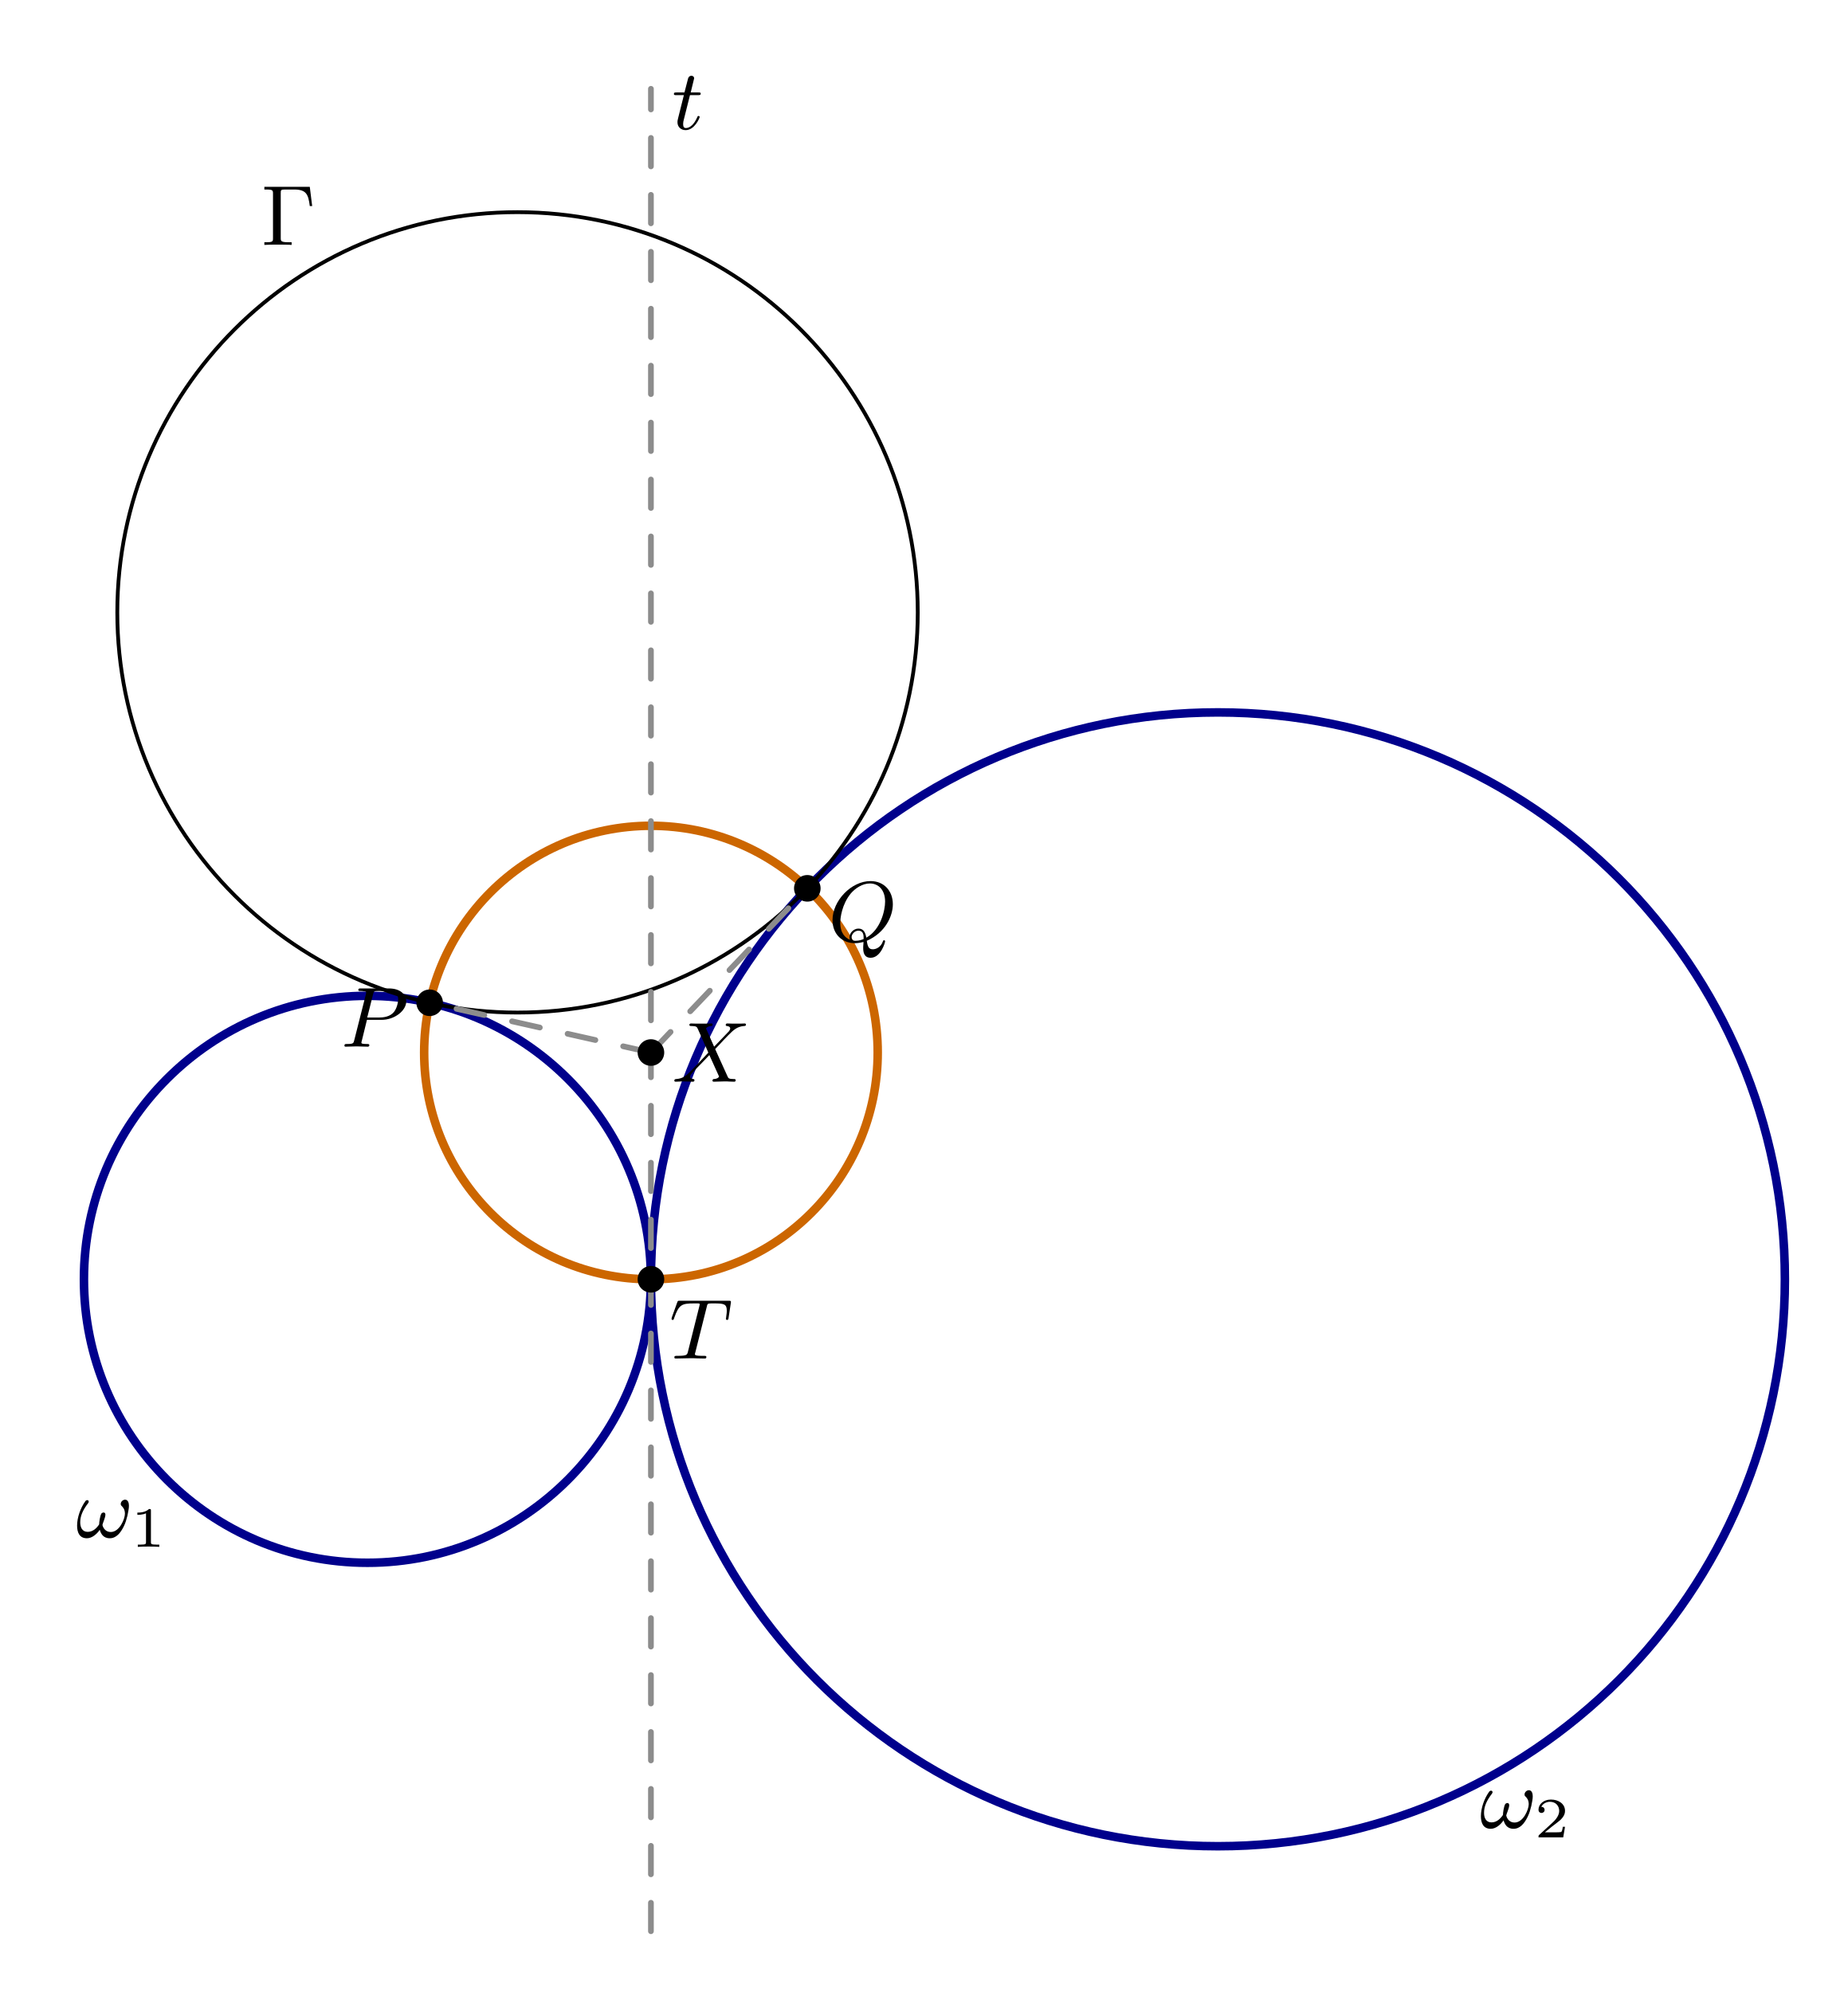
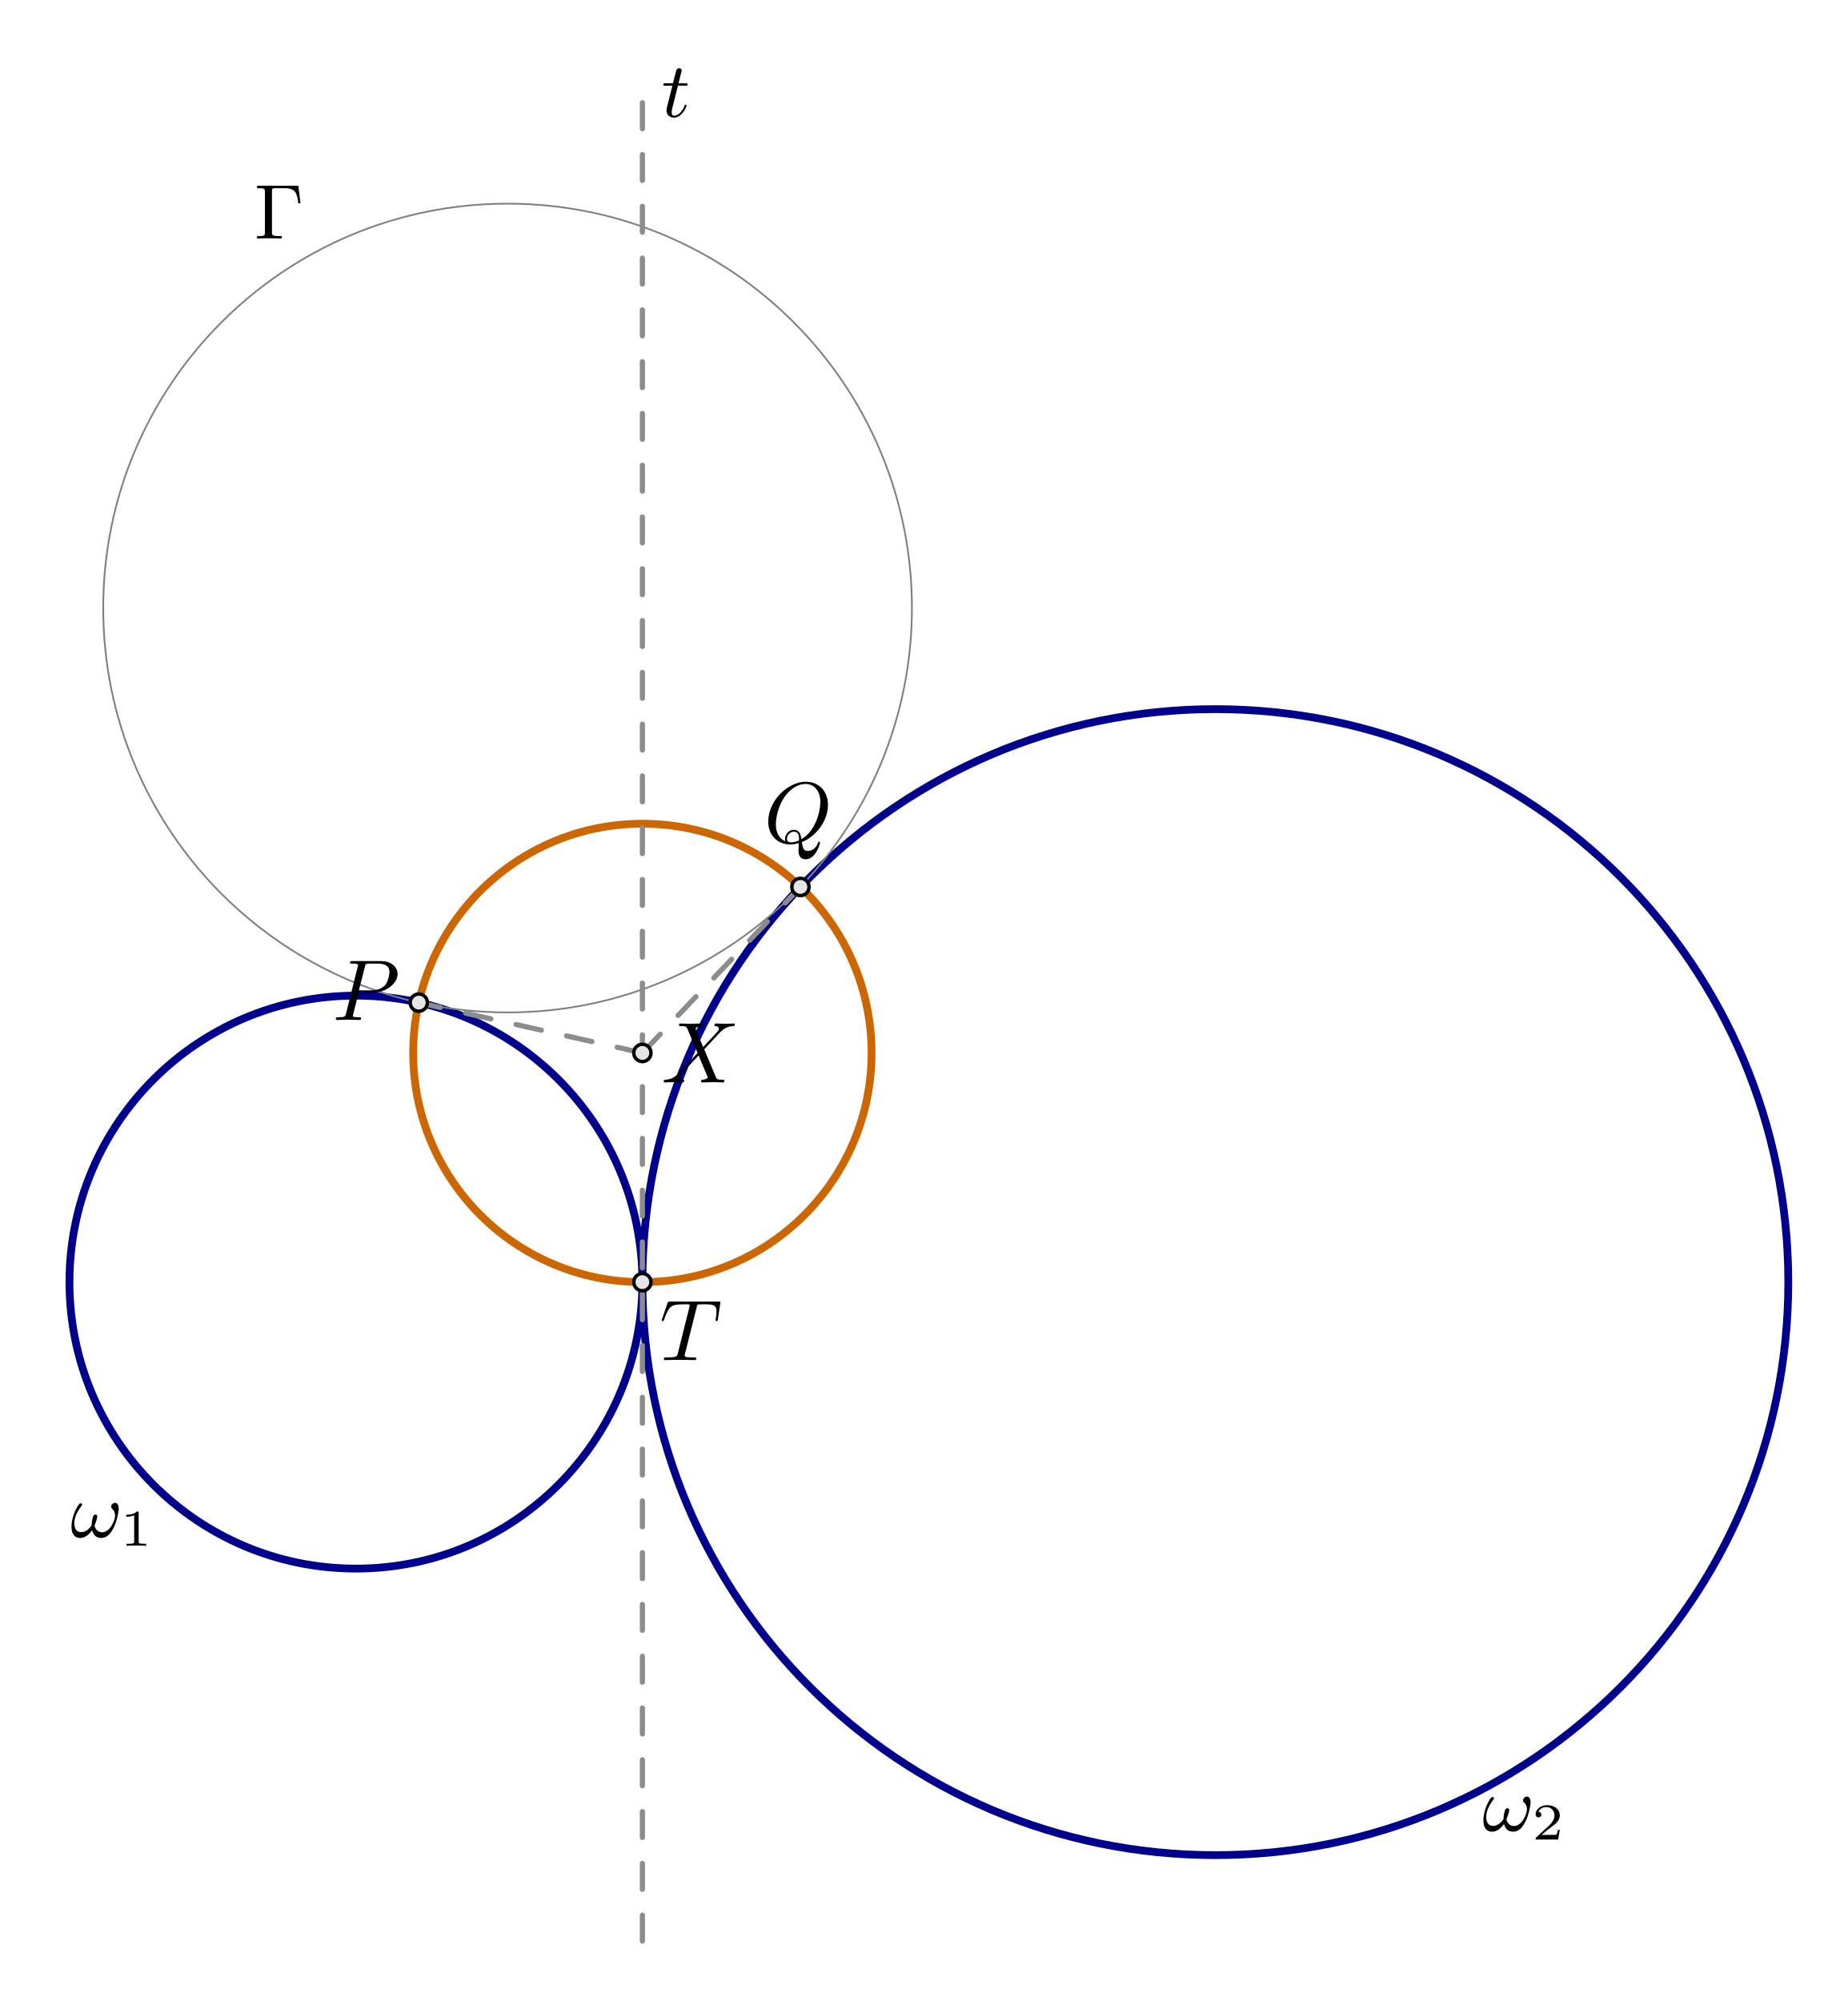
- <svg xmlns="http://www.w3.org/2000/svg" xmlns:xlink="http://www.w3.org/1999/xlink" width="193.824" height="208.981" viewBox="0 0 193.824 208.981">
+ <svg xmlns="http://www.w3.org/2000/svg" xmlns:xlink="http://www.w3.org/1999/xlink" width="212.723" height="230.356" viewBox="0 0 212.723 230.356">
  <defs>
    <g>
      <g id="glyph-0-0">
-         <path d="M 3.938 -5.453 C 3.984 -5.656 4 -5.734 4.156 -5.766 C 4.219 -5.781 4.516 -5.781 4.703 -5.781 C 5.734 -5.781 6.031 -5.719 6.031 -5.016 C 6.031 -4.906 6.031 -4.766 5.953 -4.25 L 5.938 -4.172 C 5.938 -4.109 5.984 -4.047 6.062 -4.047 C 6.172 -4.047 6.203 -4.125 6.219 -4.266 L 6.453 -5.812 C 6.453 -5.859 6.469 -5.906 6.469 -5.938 C 6.469 -6.062 6.375 -6.062 6.203 -6.062 L 1.109 -6.062 C 0.891 -6.062 0.891 -6.047 0.828 -5.875 L 0.266 -4.312 C 0.234 -4.188 0.234 -4.172 0.234 -4.156 C 0.234 -4.125 0.266 -4.047 0.344 -4.047 C 0.453 -4.047 0.469 -4.094 0.516 -4.266 C 1.016 -5.656 1.297 -5.781 2.594 -5.781 L 2.938 -5.781 C 3.188 -5.781 3.188 -5.75 3.188 -5.688 C 3.188 -5.625 3.172 -5.562 3.156 -5.5 L 1.953 -0.703 C 1.875 -0.391 1.844 -0.281 0.891 -0.281 C 0.609 -0.281 0.531 -0.281 0.531 -0.109 C 0.531 0 0.641 0 0.688 0 C 0.906 0 1.172 -0.016 1.422 -0.016 C 1.672 -0.016 1.922 -0.031 2.172 -0.031 C 2.562 -0.031 2.594 -0.031 2.922 -0.016 C 3.031 -0.016 3.625 0 3.703 0 C 3.781 0 3.891 0 3.891 -0.156 C 3.891 -0.281 3.812 -0.281 3.578 -0.281 C 3.359 -0.281 3.25 -0.281 3.016 -0.297 C 2.797 -0.328 2.688 -0.328 2.688 -0.484 C 2.688 -0.531 2.719 -0.594 2.734 -0.656 Z M 3.938 -5.453 " />
+         <path d="M 4.25 -6.031 C 4.312 -6.312 4.359 -6.375 4.469 -6.406 C 4.562 -6.422 4.891 -6.422 5.094 -6.422 C 6.109 -6.422 6.547 -6.375 6.547 -5.609 C 6.547 -5.453 6.516 -5.062 6.469 -4.812 C 6.453 -4.766 6.438 -4.656 6.438 -4.625 C 6.438 -4.562 6.469 -4.484 6.562 -4.484 C 6.672 -4.484 6.688 -4.578 6.703 -4.719 L 6.969 -6.453 C 6.984 -6.484 7 -6.594 7 -6.625 C 7 -6.734 6.891 -6.734 6.734 -6.734 L 1.219 -6.734 C 0.969 -6.734 0.969 -6.719 0.891 -6.531 L 0.297 -4.781 C 0.281 -4.766 0.234 -4.625 0.234 -4.594 C 0.234 -4.547 0.281 -4.484 0.359 -4.484 C 0.453 -4.484 0.469 -4.547 0.531 -4.703 C 1.062 -6.234 1.328 -6.422 2.797 -6.422 L 3.188 -6.422 C 3.453 -6.422 3.453 -6.375 3.453 -6.297 C 3.453 -6.234 3.422 -6.125 3.422 -6.094 L 2.094 -0.781 C 2 -0.422 1.969 -0.312 0.906 -0.312 C 0.547 -0.312 0.484 -0.312 0.484 -0.125 C 0.484 0 0.594 0 0.656 0 C 0.922 0 1.203 -0.016 1.469 -0.016 C 1.75 -0.016 2.031 -0.031 2.312 -0.031 C 2.594 -0.031 2.875 -0.016 3.141 -0.016 C 3.422 -0.016 3.734 0 4 0 C 4.109 0 4.219 0 4.219 -0.203 C 4.219 -0.312 4.141 -0.312 3.891 -0.312 C 3.641 -0.312 3.516 -0.312 3.25 -0.328 C 2.969 -0.359 2.875 -0.391 2.875 -0.547 C 2.875 -0.562 2.875 -0.609 2.922 -0.75 Z M 4.25 -6.031 " />
      </g>
      <g id="glyph-0-1">
-         <path d="M 2.766 -2.812 L 4.266 -2.812 C 5.719 -2.812 6.891 -3.812 6.891 -4.75 C 6.891 -5.469 6.266 -6.109 5.078 -6.109 L 2.125 -6.109 C 1.969 -6.109 1.859 -6.109 1.859 -5.953 C 1.859 -5.844 1.938 -5.844 2.125 -5.844 C 2.172 -5.844 2.328 -5.844 2.469 -5.812 C 2.625 -5.797 2.688 -5.781 2.688 -5.688 C 2.688 -5.641 2.672 -5.609 2.656 -5.5 L 1.438 -0.688 C 1.359 -0.359 1.344 -0.281 0.672 -0.281 C 0.5 -0.281 0.406 -0.281 0.406 -0.109 C 0.406 -0.016 0.469 0 0.531 0 C 0.703 0 0.938 -0.016 1.094 -0.016 C 1.375 -0.031 1.391 -0.031 1.672 -0.031 C 1.953 -0.031 1.984 -0.031 2.25 -0.016 C 2.422 -0.016 2.656 0 2.828 0 C 2.891 0 3.016 0 3.016 -0.156 C 3.016 -0.281 2.922 -0.281 2.734 -0.281 C 2.688 -0.281 2.531 -0.281 2.391 -0.297 C 2.188 -0.328 2.188 -0.359 2.188 -0.438 C 2.188 -0.469 2.188 -0.484 2.234 -0.641 Z M 3.406 -5.484 C 3.484 -5.812 3.516 -5.844 3.891 -5.844 L 4.797 -5.844 C 5.484 -5.844 6.047 -5.625 6.047 -4.969 C 6.047 -4.781 5.938 -3.938 5.484 -3.516 C 5.281 -3.328 4.875 -3.062 4.094 -3.062 L 2.797 -3.062 Z M 3.406 -5.484 " />
+         <path d="M 3.016 -3.141 L 4.703 -3.141 C 6.109 -3.141 7.5 -4.172 7.5 -5.281 C 7.5 -6.047 6.844 -6.781 5.531 -6.781 L 2.312 -6.781 C 2.125 -6.781 2.016 -6.781 2.016 -6.594 C 2.016 -6.484 2.109 -6.484 2.312 -6.484 C 2.438 -6.484 2.609 -6.469 2.734 -6.453 C 2.891 -6.438 2.953 -6.406 2.953 -6.297 C 2.953 -6.266 2.938 -6.234 2.906 -6.109 L 1.578 -0.781 C 1.484 -0.391 1.453 -0.312 0.672 -0.312 C 0.5 -0.312 0.391 -0.312 0.391 -0.125 C 0.391 0 0.516 0 0.547 0 C 0.828 0 1.531 -0.031 1.812 -0.031 C 2.016 -0.031 2.234 -0.016 2.438 -0.016 C 2.656 -0.016 2.875 0 3.094 0 C 3.156 0 3.297 0 3.297 -0.203 C 3.297 -0.312 3.203 -0.312 3.016 -0.312 C 2.641 -0.312 2.359 -0.312 2.359 -0.484 C 2.359 -0.547 2.391 -0.594 2.391 -0.656 Z M 3.734 -6.109 C 3.812 -6.453 3.828 -6.484 4.266 -6.484 L 5.219 -6.484 C 6.047 -6.484 6.562 -6.219 6.562 -5.531 C 6.562 -5.141 6.375 -4.281 5.984 -3.922 C 5.484 -3.484 4.891 -3.406 4.453 -3.406 L 3.047 -3.406 Z M 3.734 -6.109 " />
      </g>
      <g id="glyph-0-2">
-         <path d="M 3.688 0.359 C 3.672 0.469 3.672 0.594 3.672 0.703 C 3.672 1.125 3.75 1.734 4.453 1.734 C 5.516 1.734 5.969 0.141 5.969 0 C 5.969 -0.047 5.922 -0.109 5.859 -0.109 C 5.781 -0.109 5.766 -0.047 5.734 0.016 C 5.531 0.625 5.016 0.844 4.688 0.844 C 4.266 0.844 4.141 0.594 4.047 -0.047 C 6 -0.891 6.781 -2.656 6.781 -3.875 C 6.781 -5.297 5.844 -6.312 4.438 -6.312 C 2.422 -6.312 0.453 -4.25 0.453 -2.219 C 0.453 -0.75 1.453 0.203 2.812 0.203 C 3.172 0.203 3.547 0.109 3.703 0.078 Z M 2.281 -0.156 C 1.859 -0.328 1.266 -0.781 1.266 -1.938 C 1.266 -2.422 1.422 -3.859 2.375 -5.016 C 2.844 -5.562 3.594 -6.062 4.375 -6.062 C 5.25 -6.062 5.969 -5.406 5.969 -4.156 C 5.969 -3.266 5.531 -1.234 4 -0.375 C 3.906 -0.859 3.75 -1.328 3.172 -1.328 C 2.672 -1.328 2.234 -0.875 2.234 -0.422 C 2.234 -0.344 2.25 -0.219 2.281 -0.156 Z M 3.719 -0.234 C 3.594 -0.172 3.234 -0.047 2.875 -0.047 C 2.75 -0.047 2.453 -0.047 2.453 -0.422 C 2.453 -0.75 2.781 -1.109 3.172 -1.109 C 3.703 -1.109 3.719 -0.625 3.719 -0.234 Z M 3.719 -0.234 " />
+         <path d="M 4.359 -0.062 C 5.891 -0.641 7.359 -2.422 7.359 -4.328 C 7.359 -5.938 6.297 -7 4.812 -7 C 2.672 -7 0.484 -4.75 0.484 -2.438 C 0.484 -0.781 1.594 0.219 3.031 0.219 C 3.281 0.219 3.625 0.172 4 0.062 C 3.969 0.688 3.969 0.703 3.969 0.828 C 3.969 1.156 3.969 1.922 4.797 1.922 C 5.969 1.922 6.453 0.109 6.453 0 C 6.453 -0.062 6.375 -0.094 6.344 -0.094 C 6.266 -0.094 6.234 -0.047 6.219 0.016 C 5.984 0.719 5.406 0.969 5.062 0.969 C 4.594 0.969 4.453 0.703 4.359 -0.062 Z M 2.469 -0.141 C 1.703 -0.453 1.359 -1.219 1.359 -2.109 C 1.359 -2.797 1.625 -4.219 2.375 -5.281 C 3.094 -6.297 4.031 -6.75 4.766 -6.75 C 5.75 -6.75 6.484 -5.984 6.484 -4.656 C 6.484 -3.656 5.969 -1.328 4.297 -0.391 C 4.25 -0.75 4.156 -1.469 3.422 -1.469 C 2.906 -1.469 2.422 -0.969 2.422 -0.453 C 2.422 -0.266 2.469 -0.156 2.469 -0.141 Z M 3.094 -0.031 C 2.953 -0.031 2.641 -0.031 2.641 -0.453 C 2.641 -0.859 3.016 -1.25 3.422 -1.25 C 3.844 -1.25 4.031 -1.016 4.031 -0.406 C 4.031 -0.266 4.031 -0.25 3.922 -0.203 C 3.672 -0.094 3.375 -0.031 3.094 -0.031 Z M 3.094 -0.031 " />
      </g>
      <g id="glyph-0-3">
-         <path d="M 4.547 -3.422 C 4.766 -3.641 5.297 -4.219 5.5 -4.438 C 5.594 -4.531 5.812 -4.766 5.906 -4.859 C 6.469 -5.422 6.828 -5.781 7.578 -5.844 C 7.688 -5.844 7.781 -5.859 7.781 -6 C 7.781 -6.031 7.75 -6.109 7.656 -6.109 C 7.594 -6.109 7.297 -6.094 7.25 -6.094 C 7.156 -6.094 6.953 -6.094 6.812 -6.094 C 6.656 -6.094 6.484 -6.094 6.328 -6.094 C 6.156 -6.094 5.984 -6.109 5.828 -6.109 C 5.781 -6.109 5.656 -6.109 5.656 -5.953 C 5.656 -5.844 5.766 -5.844 5.781 -5.844 C 5.859 -5.828 6.125 -5.812 6.125 -5.578 C 6.125 -5.422 5.922 -5.203 5.906 -5.203 L 4.438 -3.672 L 3.641 -5.469 C 3.594 -5.547 3.594 -5.562 3.594 -5.578 C 3.594 -5.625 3.75 -5.812 4.125 -5.844 C 4.172 -5.844 4.281 -5.844 4.281 -6 C 4.281 -6.078 4.219 -6.109 4.141 -6.109 C 3.969 -6.109 3.766 -6.094 3.578 -6.094 C 3.406 -6.094 3.219 -6.094 3.031 -6.094 C 2.734 -6.094 2.719 -6.094 2.5 -6.094 L 2.016 -6.109 C 1.984 -6.109 1.844 -6.109 1.844 -5.953 C 1.844 -5.844 1.953 -5.844 2.062 -5.844 C 2.594 -5.844 2.625 -5.734 2.719 -5.562 L 3.781 -3.172 C 3.781 -3.156 3.828 -3.062 3.828 -3.047 C 3.828 -3.031 2.672 -1.828 2.547 -1.688 C 2.438 -1.594 2.219 -1.328 2.109 -1.234 C 1.562 -0.688 1.219 -0.328 0.469 -0.281 C 0.359 -0.266 0.266 -0.266 0.266 -0.109 C 0.266 -0.062 0.297 0 0.391 0 C 0.438 0 0.75 -0.016 0.797 -0.016 C 0.875 -0.031 1.078 -0.031 1.234 -0.031 C 1.391 -0.031 1.562 -0.016 1.719 -0.016 C 1.875 -0.016 2.047 0 2.203 0 C 2.25 0 2.375 0 2.375 -0.156 C 2.375 -0.266 2.281 -0.281 2.25 -0.281 C 2.188 -0.281 1.922 -0.297 1.922 -0.531 C 1.922 -0.688 2.016 -0.797 2.297 -1.094 L 2.984 -1.797 L 3.469 -2.297 C 3.641 -2.469 3.875 -2.719 3.938 -2.797 L 4.906 -0.656 C 4.953 -0.562 4.953 -0.547 4.953 -0.531 C 4.953 -0.5 4.812 -0.297 4.422 -0.281 C 4.375 -0.281 4.266 -0.266 4.266 -0.109 C 4.266 -0.031 4.328 0 4.406 0 C 4.578 0 4.797 -0.016 4.969 -0.016 C 5.141 -0.016 5.328 -0.031 5.516 -0.031 C 5.812 -0.031 5.828 -0.031 6.047 -0.016 L 6.531 0 C 6.578 0 6.703 0 6.703 -0.156 C 6.703 -0.281 6.594 -0.281 6.484 -0.281 C 5.969 -0.281 5.922 -0.375 5.844 -0.562 Z M 4.547 -3.422 " />
-       </g>
-       <g id="glyph-0-4">
-         <path d="M 5.562 -3.312 C 5.562 -3.578 5.484 -3.953 5.156 -3.953 C 4.922 -3.953 4.703 -3.734 4.703 -3.516 C 4.703 -3.359 4.75 -3.344 4.812 -3.281 C 4.938 -3.156 5.141 -2.938 5.141 -2.484 C 5.141 -1.938 4.578 -0.562 3.656 -0.562 C 3.156 -0.562 2.875 -0.922 2.781 -1.297 C 2.781 -1.422 3.094 -2.062 3.094 -2.391 C 3.094 -2.5 3.031 -2.609 2.906 -2.609 C 2.828 -2.609 2.75 -2.578 2.688 -2.516 C 2.531 -2.297 2.438 -1.578 2.438 -1.359 C 2.156 -0.938 1.766 -0.578 1.234 -0.578 C 0.656 -0.578 0.453 -1.062 0.453 -1.578 C 0.453 -2.25 0.719 -2.859 1.297 -3.609 C 1.344 -3.688 1.344 -3.719 1.344 -3.766 C 1.344 -3.844 1.266 -3.906 1.188 -3.906 C 1.094 -3.906 1.016 -3.844 0.969 -3.766 C 0.484 -3.078 0.125 -2.094 0.125 -1.234 C 0.125 -0.531 0.359 0.094 1.156 0.094 C 1.719 0.094 2.234 -0.391 2.5 -0.797 C 2.609 -0.438 2.828 0.094 3.547 0.094 C 4.234 0.094 4.688 -0.469 5.031 -1.172 C 5.203 -1.516 5.312 -1.906 5.406 -2.281 C 5.484 -2.672 5.562 -3.031 5.562 -3.312 Z M 5.562 -3.312 " />
-       </g>
-       <g id="glyph-0-5">
-         <path d="M 1.906 -3.578 L 2.75 -3.578 C 2.922 -3.578 3.031 -3.578 3.031 -3.75 C 3.031 -3.859 2.938 -3.859 2.781 -3.859 L 1.984 -3.859 L 2.344 -5.344 C 2.344 -5.484 2.234 -5.609 2.062 -5.609 C 1.781 -5.609 1.703 -5.344 1.688 -5.25 L 1.328 -3.859 L 0.5 -3.859 C 0.328 -3.859 0.219 -3.859 0.219 -3.703 C 0.219 -3.578 0.312 -3.578 0.469 -3.578 L 1.266 -3.578 L 0.656 -1.141 C 0.594 -0.875 0.594 -0.859 0.594 -0.734 C 0.594 -0.203 1 0.094 1.453 0.094 C 2.391 0.094 2.922 -1.188 2.922 -1.281 C 2.922 -1.328 2.891 -1.391 2.797 -1.391 C 2.719 -1.391 2.703 -1.359 2.641 -1.203 C 2.359 -0.562 1.922 -0.125 1.484 -0.125 C 1.297 -0.125 1.188 -0.234 1.188 -0.531 C 1.188 -0.734 1.219 -0.844 1.25 -0.969 Z M 1.906 -3.578 " />
+         <path d="M 4.812 -4.078 L 3.984 -6.062 C 3.953 -6.141 3.938 -6.188 3.938 -6.188 C 3.938 -6.25 4.109 -6.438 4.516 -6.484 C 4.625 -6.484 4.719 -6.5 4.719 -6.672 C 4.719 -6.781 4.594 -6.781 4.578 -6.781 C 4.156 -6.781 3.734 -6.75 3.312 -6.75 C 3.078 -6.75 2.453 -6.781 2.203 -6.781 C 2.141 -6.781 2.031 -6.781 2.031 -6.594 C 2.031 -6.484 2.125 -6.484 2.25 -6.484 C 2.859 -6.484 2.906 -6.375 3 -6.156 L 4.172 -3.391 L 2.078 -1.141 L 1.953 -1.031 C 1.453 -0.5 1 -0.344 0.484 -0.312 C 0.359 -0.297 0.266 -0.297 0.266 -0.109 C 0.266 -0.094 0.266 0 0.391 0 C 0.703 0 1.031 -0.031 1.328 -0.031 C 1.703 -0.031 2.094 0 2.438 0 C 2.5 0 2.625 0 2.625 -0.203 C 2.625 -0.297 2.531 -0.312 2.5 -0.312 C 2.422 -0.312 2.109 -0.344 2.109 -0.609 C 2.109 -0.781 2.25 -0.938 2.375 -1.062 L 3.391 -2.141 L 4.281 -3.109 L 5.281 -0.734 C 5.328 -0.625 5.344 -0.609 5.344 -0.594 C 5.344 -0.516 5.141 -0.344 4.766 -0.312 C 4.656 -0.297 4.562 -0.281 4.562 -0.125 C 4.562 0 4.672 0 4.703 0 C 4.984 0 5.688 -0.031 5.969 -0.031 C 6.219 -0.031 6.812 0 7.062 0 C 7.141 0 7.25 0 7.25 -0.188 C 7.25 -0.312 7.156 -0.312 7.078 -0.312 C 6.406 -0.312 6.391 -0.344 6.219 -0.75 C 5.828 -1.672 5.172 -3.219 4.938 -3.812 C 5.609 -4.516 6.656 -5.688 6.969 -5.969 C 7.266 -6.219 7.641 -6.453 8.234 -6.484 C 8.375 -6.484 8.453 -6.484 8.453 -6.672 C 8.453 -6.688 8.453 -6.781 8.328 -6.781 C 8.031 -6.781 7.703 -6.75 7.391 -6.75 C 7.031 -6.75 6.641 -6.781 6.297 -6.781 C 6.234 -6.781 6.109 -6.781 6.109 -6.594 C 6.109 -6.516 6.156 -6.484 6.219 -6.484 C 6.312 -6.469 6.625 -6.453 6.625 -6.172 C 6.625 -6.031 6.516 -5.906 6.422 -5.812 Z M 4.812 -4.078 " />
      </g>
      <g id="glyph-1-0">
-         <path d="M 2.141 -3.797 C 2.141 -3.969 2.125 -3.969 1.938 -3.969 C 1.547 -3.594 0.938 -3.594 0.719 -3.594 L 0.719 -3.359 C 0.875 -3.359 1.266 -3.359 1.625 -3.516 L 1.625 -0.5 C 1.625 -0.312 1.625 -0.234 1.016 -0.234 L 0.766 -0.234 L 0.766 0 C 1.094 -0.031 1.547 -0.031 1.891 -0.031 C 2.219 -0.031 2.688 -0.031 3.016 0 L 3.016 -0.234 L 2.75 -0.234 C 2.141 -0.234 2.141 -0.312 2.141 -0.5 Z M 2.141 -3.797 " />
+         <path d="M 5.562 -3.312 C 5.562 -3.562 5.469 -3.953 5.141 -3.953 C 4.922 -3.953 4.688 -3.734 4.688 -3.5 C 4.688 -3.359 4.734 -3.344 4.812 -3.266 C 4.922 -3.156 5.141 -2.938 5.141 -2.484 C 5.141 -1.938 4.562 -0.562 3.656 -0.562 C 3.156 -0.562 2.875 -0.922 2.781 -1.297 C 2.781 -1.406 3.094 -2.062 3.094 -2.391 C 3.094 -2.5 3.031 -2.609 2.891 -2.609 C 2.828 -2.609 2.75 -2.578 2.688 -2.516 C 2.516 -2.297 2.438 -1.578 2.438 -1.344 C 2.141 -0.938 1.766 -0.578 1.234 -0.578 C 0.656 -0.578 0.453 -1.062 0.453 -1.578 C 0.453 -2.25 0.719 -2.844 1.281 -3.609 C 1.344 -3.672 1.344 -3.703 1.344 -3.75 C 1.344 -3.828 1.266 -3.906 1.188 -3.906 C 1.094 -3.906 1.016 -3.828 0.969 -3.766 C 0.484 -3.078 0.125 -2.078 0.125 -1.219 C 0.125 -0.531 0.359 0.094 1.156 0.094 C 1.719 0.094 2.219 -0.391 2.5 -0.797 C 2.609 -0.422 2.828 0.094 3.547 0.094 C 4.234 0.094 4.688 -0.469 5.016 -1.172 C 5.188 -1.516 5.297 -1.906 5.391 -2.266 C 5.484 -2.656 5.562 -3.031 5.562 -3.312 Z M 5.562 -3.312 " />
      </g>
      <g id="glyph-1-1">
-         <path d="M 3.219 -1.109 L 2.984 -1.109 C 2.984 -1.031 2.922 -0.641 2.828 -0.578 C 2.781 -0.531 2.297 -0.531 2.219 -0.531 L 1.109 -0.531 L 1.875 -1.156 C 2.078 -1.312 2.609 -1.703 2.781 -1.875 C 2.969 -2.062 3.219 -2.359 3.219 -2.781 C 3.219 -3.531 2.531 -3.969 1.734 -3.969 C 0.969 -3.969 0.438 -3.469 0.438 -2.906 C 0.438 -2.594 0.688 -2.562 0.75 -2.562 C 0.906 -2.562 1.078 -2.672 1.078 -2.891 C 1.078 -3.016 1 -3.203 0.734 -3.203 C 0.875 -3.516 1.234 -3.734 1.641 -3.734 C 2.281 -3.734 2.609 -3.266 2.609 -2.781 C 2.609 -2.359 2.328 -1.922 1.906 -1.547 L 0.5 -0.25 C 0.438 -0.188 0.438 -0.188 0.438 0 L 3.031 0 Z M 3.219 -1.109 " />
+         <path d="M 1.906 -3.578 L 2.75 -3.578 C 2.906 -3.578 3.016 -3.578 3.016 -3.734 C 3.016 -3.859 2.938 -3.859 2.766 -3.859 L 1.969 -3.859 L 2.344 -5.328 C 2.344 -5.484 2.219 -5.594 2.062 -5.594 C 1.781 -5.594 1.703 -5.328 1.688 -5.25 L 1.328 -3.859 L 0.484 -3.859 C 0.328 -3.859 0.219 -3.859 0.219 -3.688 C 0.219 -3.578 0.312 -3.578 0.469 -3.578 L 1.266 -3.578 L 0.656 -1.141 C 0.594 -0.875 0.594 -0.859 0.594 -0.734 C 0.594 -0.203 0.984 0.094 1.453 0.094 C 2.391 0.094 2.906 -1.188 2.906 -1.281 C 2.906 -1.328 2.891 -1.391 2.797 -1.391 C 2.703 -1.391 2.703 -1.359 2.641 -1.203 C 2.359 -0.562 1.906 -0.125 1.469 -0.125 C 1.297 -0.125 1.188 -0.234 1.188 -0.531 C 1.188 -0.734 1.219 -0.844 1.25 -0.969 Z M 1.906 -3.578 " />
      </g>
      <g id="glyph-2-0">
-         <path d="M 5.109 -6.094 L 0.344 -6.094 L 0.344 -5.812 L 0.547 -5.812 C 1.234 -5.812 1.25 -5.719 1.25 -5.375 L 1.25 -0.703 C 1.25 -0.375 1.234 -0.281 0.547 -0.281 L 0.344 -0.281 L 0.344 0 C 0.75 -0.031 1.297 -0.031 1.703 -0.031 C 2.062 -0.031 2.891 -0.031 3.203 0 L 3.203 -0.281 L 2.906 -0.281 C 2.094 -0.281 2.062 -0.391 2.062 -0.719 L 2.062 -5.438 C 2.062 -5.75 2.078 -5.812 2.5 -5.812 L 3.469 -5.812 C 4.766 -5.812 4.953 -5.281 5.109 -4.078 L 5.359 -4.078 Z M 5.109 -6.094 " />
+         <path d="M 2.141 -3.781 C 2.141 -3.953 2.109 -3.953 1.938 -3.953 C 1.547 -3.578 0.938 -3.578 0.719 -3.578 L 0.719 -3.344 C 0.875 -3.344 1.266 -3.344 1.625 -3.516 L 1.625 -0.5 C 1.625 -0.312 1.625 -0.234 1.016 -0.234 L 0.75 -0.234 L 0.75 0 C 1.078 -0.031 1.547 -0.031 1.875 -0.031 C 2.219 -0.031 2.672 -0.031 3 0 L 3 -0.234 L 2.75 -0.234 C 2.141 -0.234 2.141 -0.312 2.141 -0.5 Z M 2.141 -3.781 " />
+       </g>
+       <g id="glyph-2-1">
+         <path d="M 3.203 -1.109 L 2.984 -1.109 C 2.969 -1.031 2.906 -0.641 2.828 -0.578 C 2.781 -0.531 2.297 -0.531 2.219 -0.531 L 1.094 -0.531 L 1.859 -1.156 C 2.062 -1.312 2.594 -1.703 2.781 -1.875 C 2.953 -2.047 3.203 -2.359 3.203 -2.781 C 3.203 -3.531 2.531 -3.953 1.734 -3.953 C 0.969 -3.953 0.422 -3.453 0.422 -2.891 C 0.422 -2.594 0.688 -2.547 0.75 -2.547 C 0.906 -2.547 1.078 -2.656 1.078 -2.875 C 1.078 -3 1 -3.203 0.734 -3.203 C 0.875 -3.5 1.234 -3.734 1.641 -3.734 C 2.266 -3.734 2.594 -3.266 2.594 -2.781 C 2.594 -2.359 2.328 -1.922 1.906 -1.547 L 0.5 -0.25 C 0.438 -0.188 0.422 -0.188 0.422 0 L 3.016 0 Z M 3.203 -1.109 " />
+       </g>
+       <g id="glyph-3-0">
+         <path d="M 5.094 -6.078 L 0.344 -6.078 L 0.344 -5.797 L 0.547 -5.797 C 1.234 -5.797 1.25 -5.703 1.25 -5.375 L 1.25 -0.703 C 1.25 -0.375 1.234 -0.281 0.547 -0.281 L 0.344 -0.281 L 0.344 0 C 0.734 -0.031 1.297 -0.031 1.703 -0.031 C 2.062 -0.031 2.875 -0.031 3.188 0 L 3.188 -0.281 L 2.906 -0.281 C 2.094 -0.281 2.062 -0.391 2.062 -0.719 L 2.062 -5.438 C 2.062 -5.734 2.078 -5.797 2.5 -5.797 L 3.453 -5.797 C 4.766 -5.797 4.953 -5.266 5.094 -4.062 L 5.344 -4.062 Z M 5.094 -6.078 " />
      </g>
    </g>
  </defs>
-   <path fill="none" stroke-width="0.897" stroke-linecap="round" stroke-linejoin="round" stroke="rgb(0%, 0%, 54.999%)" stroke-opacity="1" stroke-miterlimit="10" d="M 0 0.001 C 0 16.437 -13.324 29.766 -29.765 29.766 C -46.202 29.766 -59.53 16.437 -59.53 0.001 C -59.53 -16.44 -46.202 -29.765 -29.765 -29.765 C -13.324 -29.765 0 -16.44 0 0.001 Z M 0 0.001 " transform="matrix(0.999093, 0, 0, -0.999093, 68.281, 134.2115)" />
-   <path fill="none" stroke-width="0.897" stroke-linecap="round" stroke-linejoin="round" stroke="rgb(0%, 0%, 54.999%)" stroke-opacity="1" stroke-miterlimit="10" d="M 119.057 0.001 C 119.057 32.878 92.404 59.527 59.527 59.527 C 26.649 59.527 0 32.878 0 0.001 C 0 -32.877 26.649 -59.53 59.527 -59.53 C 92.404 -59.53 119.057 -32.877 119.057 0.001 Z M 119.057 0.001 " transform="matrix(0.999093, 0, 0, -0.999093, 68.281, 134.2115)" />
-   <path fill="none" stroke-width="0.399" stroke-linecap="round" stroke-linejoin="round" stroke="rgb(0%, 0%, 0%)" stroke-opacity="1" stroke-miterlimit="10" d="M 28.014 70.033 C 28.014 93.241 9.2 112.055 -14.009 112.055 C -37.213 112.055 -56.027 93.241 -56.027 70.033 C -56.027 46.824 -37.213 28.01 -14.009 28.01 C 9.2 28.01 28.014 46.824 28.014 70.033 Z M 28.014 70.033 " transform="matrix(0.999093, 0, 0, -0.999093, 68.281, 134.2115)" />
-   <path fill="none" stroke-width="0.897" stroke-linecap="round" stroke-linejoin="round" stroke="rgb(79.999%, 39.999%, 0%)" stroke-opacity="1" stroke-miterlimit="10" d="M 23.811 23.811 C 23.811 36.964 13.153 47.622 0 47.622 C -13.152 47.622 -23.81 36.964 -23.81 23.811 C -23.81 10.659 -13.152 0.001 0 0.001 C 13.153 0.001 23.811 10.659 23.811 23.811 Z M 23.811 23.811 " transform="matrix(0.999093, 0, 0, -0.999093, 68.281, 134.2115)" />
-   <path fill="none" stroke-width="0.598" stroke-linecap="round" stroke-linejoin="round" stroke="rgb(54.999%, 54.999%, 54.999%)" stroke-opacity="1" stroke-dasharray="2.989 2.989" stroke-miterlimit="10" d="M 0 -68.456 L 0 125.009 " transform="matrix(0.999093, 0, 0, -0.999093, 68.281, 134.2115)" />
-   <path fill="none" stroke-width="0.598" stroke-linecap="round" stroke-linejoin="round" stroke="rgb(54.999%, 54.999%, 54.999%)" stroke-opacity="1" stroke-dasharray="2.989 2.989" stroke-miterlimit="10" d="M 0 23.811 L -23.232 29.039 " transform="matrix(0.999093, 0, 0, -0.999093, 68.281, 134.2115)" />
-   <path fill="none" stroke-width="0.598" stroke-linecap="round" stroke-linejoin="round" stroke="rgb(54.999%, 54.999%, 54.999%)" stroke-opacity="1" stroke-dasharray="2.989 2.989" stroke-miterlimit="10" d="M 0 23.811 L 16.421 41.053 " transform="matrix(0.999093, 0, 0, -0.999093, 68.281, 134.2115)" />
-   <path fill-rule="nonzero" fill="rgb(0%, 0%, 0%)" fill-opacity="1" d="M 69.676 134.211 C 69.676 133.441 69.051 132.816 68.281 132.816 C 67.512 132.816 66.887 133.441 66.887 134.211 C 66.887 134.98 67.512 135.605 68.281 135.605 C 69.051 135.605 69.676 134.98 69.676 134.211 Z M 69.676 134.211 " />
-   <path fill-rule="nonzero" fill="rgb(0%, 0%, 0%)" fill-opacity="1" d="M 46.465 105.199 C 46.465 104.43 45.84 103.809 45.07 103.809 C 44.301 103.809 43.68 104.43 43.68 105.199 C 43.68 105.969 44.301 106.594 45.07 106.594 C 45.84 106.594 46.465 105.969 46.465 105.199 Z M 46.465 105.199 " />
-   <path fill-rule="nonzero" fill="rgb(0%, 0%, 0%)" fill-opacity="1" d="M 86.078 93.195 C 86.078 92.426 85.457 91.801 84.688 91.801 C 83.918 91.801 83.293 92.426 83.293 93.195 C 83.293 93.965 83.918 94.59 84.688 94.59 C 85.457 94.59 86.078 93.965 86.078 93.195 Z M 86.078 93.195 " />
-   <path fill-rule="nonzero" fill="rgb(0%, 0%, 0%)" fill-opacity="1" d="M 69.676 110.422 C 69.676 109.652 69.051 109.027 68.281 109.027 C 67.512 109.027 66.887 109.652 66.887 110.422 C 66.887 111.191 67.512 111.816 68.281 111.816 C 69.051 111.816 69.676 111.191 69.676 110.422 Z M 69.676 110.422 " />
+   <path fill="none" stroke-width="0.897" stroke-linecap="round" stroke-linejoin="round" stroke="rgb(0%, 0%, 54.999%)" stroke-opacity="1" stroke-miterlimit="10" d="M -0 0.001 C -0 18.266 -14.807 33.073 -33.073 33.073 C -51.338 33.073 -66.145 18.266 -66.145 0.001 C -66.145 -18.265 -51.338 -33.072 -33.073 -33.072 C -14.807 -33.072 -0 -18.265 -0 0.001 Z M -0 0.001 " transform="matrix(0.997212, 0, 0, -0.997212, 73.95709, 147.5984)" />
+   <path fill="none" stroke-width="0.897" stroke-linecap="round" stroke-linejoin="round" stroke="rgb(0%, 0%, 54.999%)" stroke-opacity="1" stroke-miterlimit="10" d="M 132.295 0.001 C 132.295 36.532 102.681 66.146 66.145 66.146 C 29.614 66.146 -0 36.532 -0 0.001 C -0 -36.531 29.614 -66.149 66.145 -66.149 C 102.681 -66.149 132.295 -36.531 132.295 0.001 Z M 132.295 0.001 " transform="matrix(0.997212, 0, 0, -0.997212, 73.95709, 147.5984)" />
+   <path fill="none" stroke-width="0.199" stroke-linecap="round" stroke-linejoin="round" stroke="rgb(50%, 50%, 50%)" stroke-opacity="1" stroke-miterlimit="10" d="M 31.118 77.819 C 31.118 103.602 10.22 124.5 -15.563 124.5 C -41.346 124.5 -62.248 103.602 -62.248 77.819 C -62.248 52.036 -41.346 31.134 -15.563 31.134 C 10.22 31.134 31.118 52.036 31.118 77.819 Z M 31.118 77.819 " transform="matrix(0.997212, 0, 0, -0.997212, 73.95709, 147.5984)" />
+   <path fill="none" stroke-width="0.897" stroke-linecap="round" stroke-linejoin="round" stroke="rgb(79.999%, 39.999%, 0%)" stroke-opacity="1" stroke-miterlimit="10" d="M 26.46 26.457 C 26.46 41.072 14.615 52.918 -0 52.918 C -14.611 52.918 -26.461 41.072 -26.461 26.457 C -26.461 11.846 -14.611 0.001 -0 0.001 C 14.615 0.001 26.46 11.846 26.46 26.457 Z M 26.46 26.457 " transform="matrix(0.997212, 0, 0, -0.997212, 73.95709, 147.5984)" />
+   <path fill="none" stroke-width="0.598" stroke-linecap="round" stroke-linejoin="round" stroke="rgb(54.999%, 54.999%, 54.999%)" stroke-opacity="1" stroke-dasharray="2.989 2.989" stroke-miterlimit="10" d="M -0 -76.071 L -0 138.907 " transform="matrix(0.997212, 0, 0, -0.997212, 73.95709, 147.5984)" />
+   <path fill="none" stroke-width="0.598" stroke-linecap="round" stroke-linejoin="round" stroke="rgb(54.999%, 54.999%, 54.999%)" stroke-opacity="1" stroke-dasharray="2.989 2.989" stroke-miterlimit="10" d="M -0 26.457 L -25.814 32.266 " transform="matrix(0.997212, 0, 0, -0.997212, 73.95709, 147.5984)" />
+   <path fill="none" stroke-width="0.598" stroke-linecap="round" stroke-linejoin="round" stroke="rgb(54.999%, 54.999%, 54.999%)" stroke-opacity="1" stroke-dasharray="2.989 2.989" stroke-miterlimit="10" d="M -0 26.457 L 18.246 45.62 " transform="matrix(0.997212, 0, 0, -0.997212, 73.95709, 147.5984)" />
+   <path fill-rule="nonzero" fill="rgb(89.999%, 89.999%, 89.999%)" fill-opacity="1" stroke-width="0.399" stroke-linecap="round" stroke-linejoin="round" stroke="rgb(0%, 0%, 0%)" stroke-opacity="1" stroke-miterlimit="10" d="M 0.995 0.001 C 0.995 0.549 0.548 0.996 -0 0.996 C -0.548 0.996 -0.995 0.549 -0.995 0.001 C -0.995 -0.552 -0.548 -0.998 -0 -0.998 C 0.548 -0.998 0.995 -0.552 0.995 0.001 Z M 0.995 0.001 " transform="matrix(0.997212, 0, 0, -0.997212, 73.95709, 147.5984)" />
+   <path fill-rule="nonzero" fill="rgb(89.999%, 89.999%, 89.999%)" fill-opacity="1" stroke-width="0.399" stroke-linecap="round" stroke-linejoin="round" stroke="rgb(0%, 0%, 0%)" stroke-opacity="1" stroke-miterlimit="10" d="M -24.819 32.266 C -24.819 32.815 -25.262 33.261 -25.814 33.261 C -26.363 33.261 -26.809 32.815 -26.809 32.266 C -26.809 31.718 -26.363 31.271 -25.814 31.271 C -25.262 31.271 -24.819 31.718 -24.819 32.266 Z M -24.819 32.266 " transform="matrix(0.997212, 0, 0, -0.997212, 73.95709, 147.5984)" />
+   <path fill-rule="nonzero" fill="rgb(89.999%, 89.999%, 89.999%)" fill-opacity="1" stroke-width="0.399" stroke-linecap="round" stroke-linejoin="round" stroke="rgb(0%, 0%, 0%)" stroke-opacity="1" stroke-miterlimit="10" d="M 19.241 45.62 C 19.241 46.168 18.798 46.615 18.246 46.615 C 17.698 46.615 17.251 46.168 17.251 45.62 C 17.251 45.068 17.698 44.621 18.246 44.621 C 18.798 44.621 19.241 45.068 19.241 45.62 Z M 19.241 45.62 " transform="matrix(0.997212, 0, 0, -0.997212, 73.95709, 147.5984)" />
+   <path fill-rule="nonzero" fill="rgb(89.999%, 89.999%, 89.999%)" fill-opacity="1" stroke-width="0.399" stroke-linecap="round" stroke-linejoin="round" stroke="rgb(0%, 0%, 0%)" stroke-opacity="1" stroke-miterlimit="10" d="M 0.995 26.457 C 0.995 27.01 0.548 27.456 -0 27.456 C -0.548 27.456 -0.995 27.01 -0.995 26.457 C -0.995 25.909 -0.548 25.462 -0 25.462 C 0.548 25.462 0.995 25.909 0.995 26.457 Z M 0.995 26.457 " transform="matrix(0.997212, 0, 0, -0.997212, 73.95709, 147.5984)" />
  <g fill="rgb(0%, 0%, 0%)" fill-opacity="1">
-     <use xlink:href="#glyph-0-0" x="70.207" y="142.522" />
+     <use xlink:href="#glyph-0-0" x="75.945" y="156.573" />
  </g>
  <g fill="rgb(0%, 0%, 0%)" fill-opacity="1">
-     <use xlink:href="#glyph-0-1" x="35.725" y="109.807" />
+     <use xlink:href="#glyph-0-1" x="38.272" y="117.417" />
  </g>
  <g fill="rgb(0%, 0%, 0%)" fill-opacity="1">
-     <use xlink:href="#glyph-0-2" x="86.876" y="98.746" />
+     <use xlink:href="#glyph-0-2" x="87.962" y="96.997" />
  </g>
  <g fill="rgb(0%, 0%, 0%)" fill-opacity="1">
-     <use xlink:href="#glyph-0-3" x="70.471" y="113.482" />
+     <use xlink:href="#glyph-0-3" x="76.143" y="124.609" />
  </g>
  <g fill="rgb(0%, 0%, 0%)" fill-opacity="1">
-     <use xlink:href="#glyph-0-4" x="7.963" y="161.285" />
+     <use xlink:href="#glyph-1-0" x="8.106" y="176.96" />
  </g>
  <g fill="rgb(0%, 0%, 0%)" fill-opacity="1">
-     <use xlink:href="#glyph-1-0" x="13.691" y="162.28" />
+     <use xlink:href="#glyph-2-0" x="13.823" y="177.953" />
  </g>
  <g fill="rgb(0%, 0%, 0%)" fill-opacity="1">
-     <use xlink:href="#glyph-0-4" x="155.219" y="191.765" />
+     <use xlink:href="#glyph-1-0" x="170.654" y="210.773" />
  </g>
  <g fill="rgb(0%, 0%, 0%)" fill-opacity="1">
-     <use xlink:href="#glyph-1-1" x="160.947" y="192.76" />
+     <use xlink:href="#glyph-2-1" x="176.371" y="211.767" />
  </g>
  <g fill="rgb(0%, 0%, 0%)" fill-opacity="1">
-     <use xlink:href="#glyph-2-0" x="27.387" y="25.694" />
+     <use xlink:href="#glyph-3-0" x="29.249" y="27.46" />
  </g>
  <g fill="rgb(0%, 0%, 0%)" fill-opacity="1">
-     <use xlink:href="#glyph-0-5" x="70.471" y="13.558" />
+     <use xlink:href="#glyph-1-1" x="76.143" y="13.447" />
  </g>
</svg>
